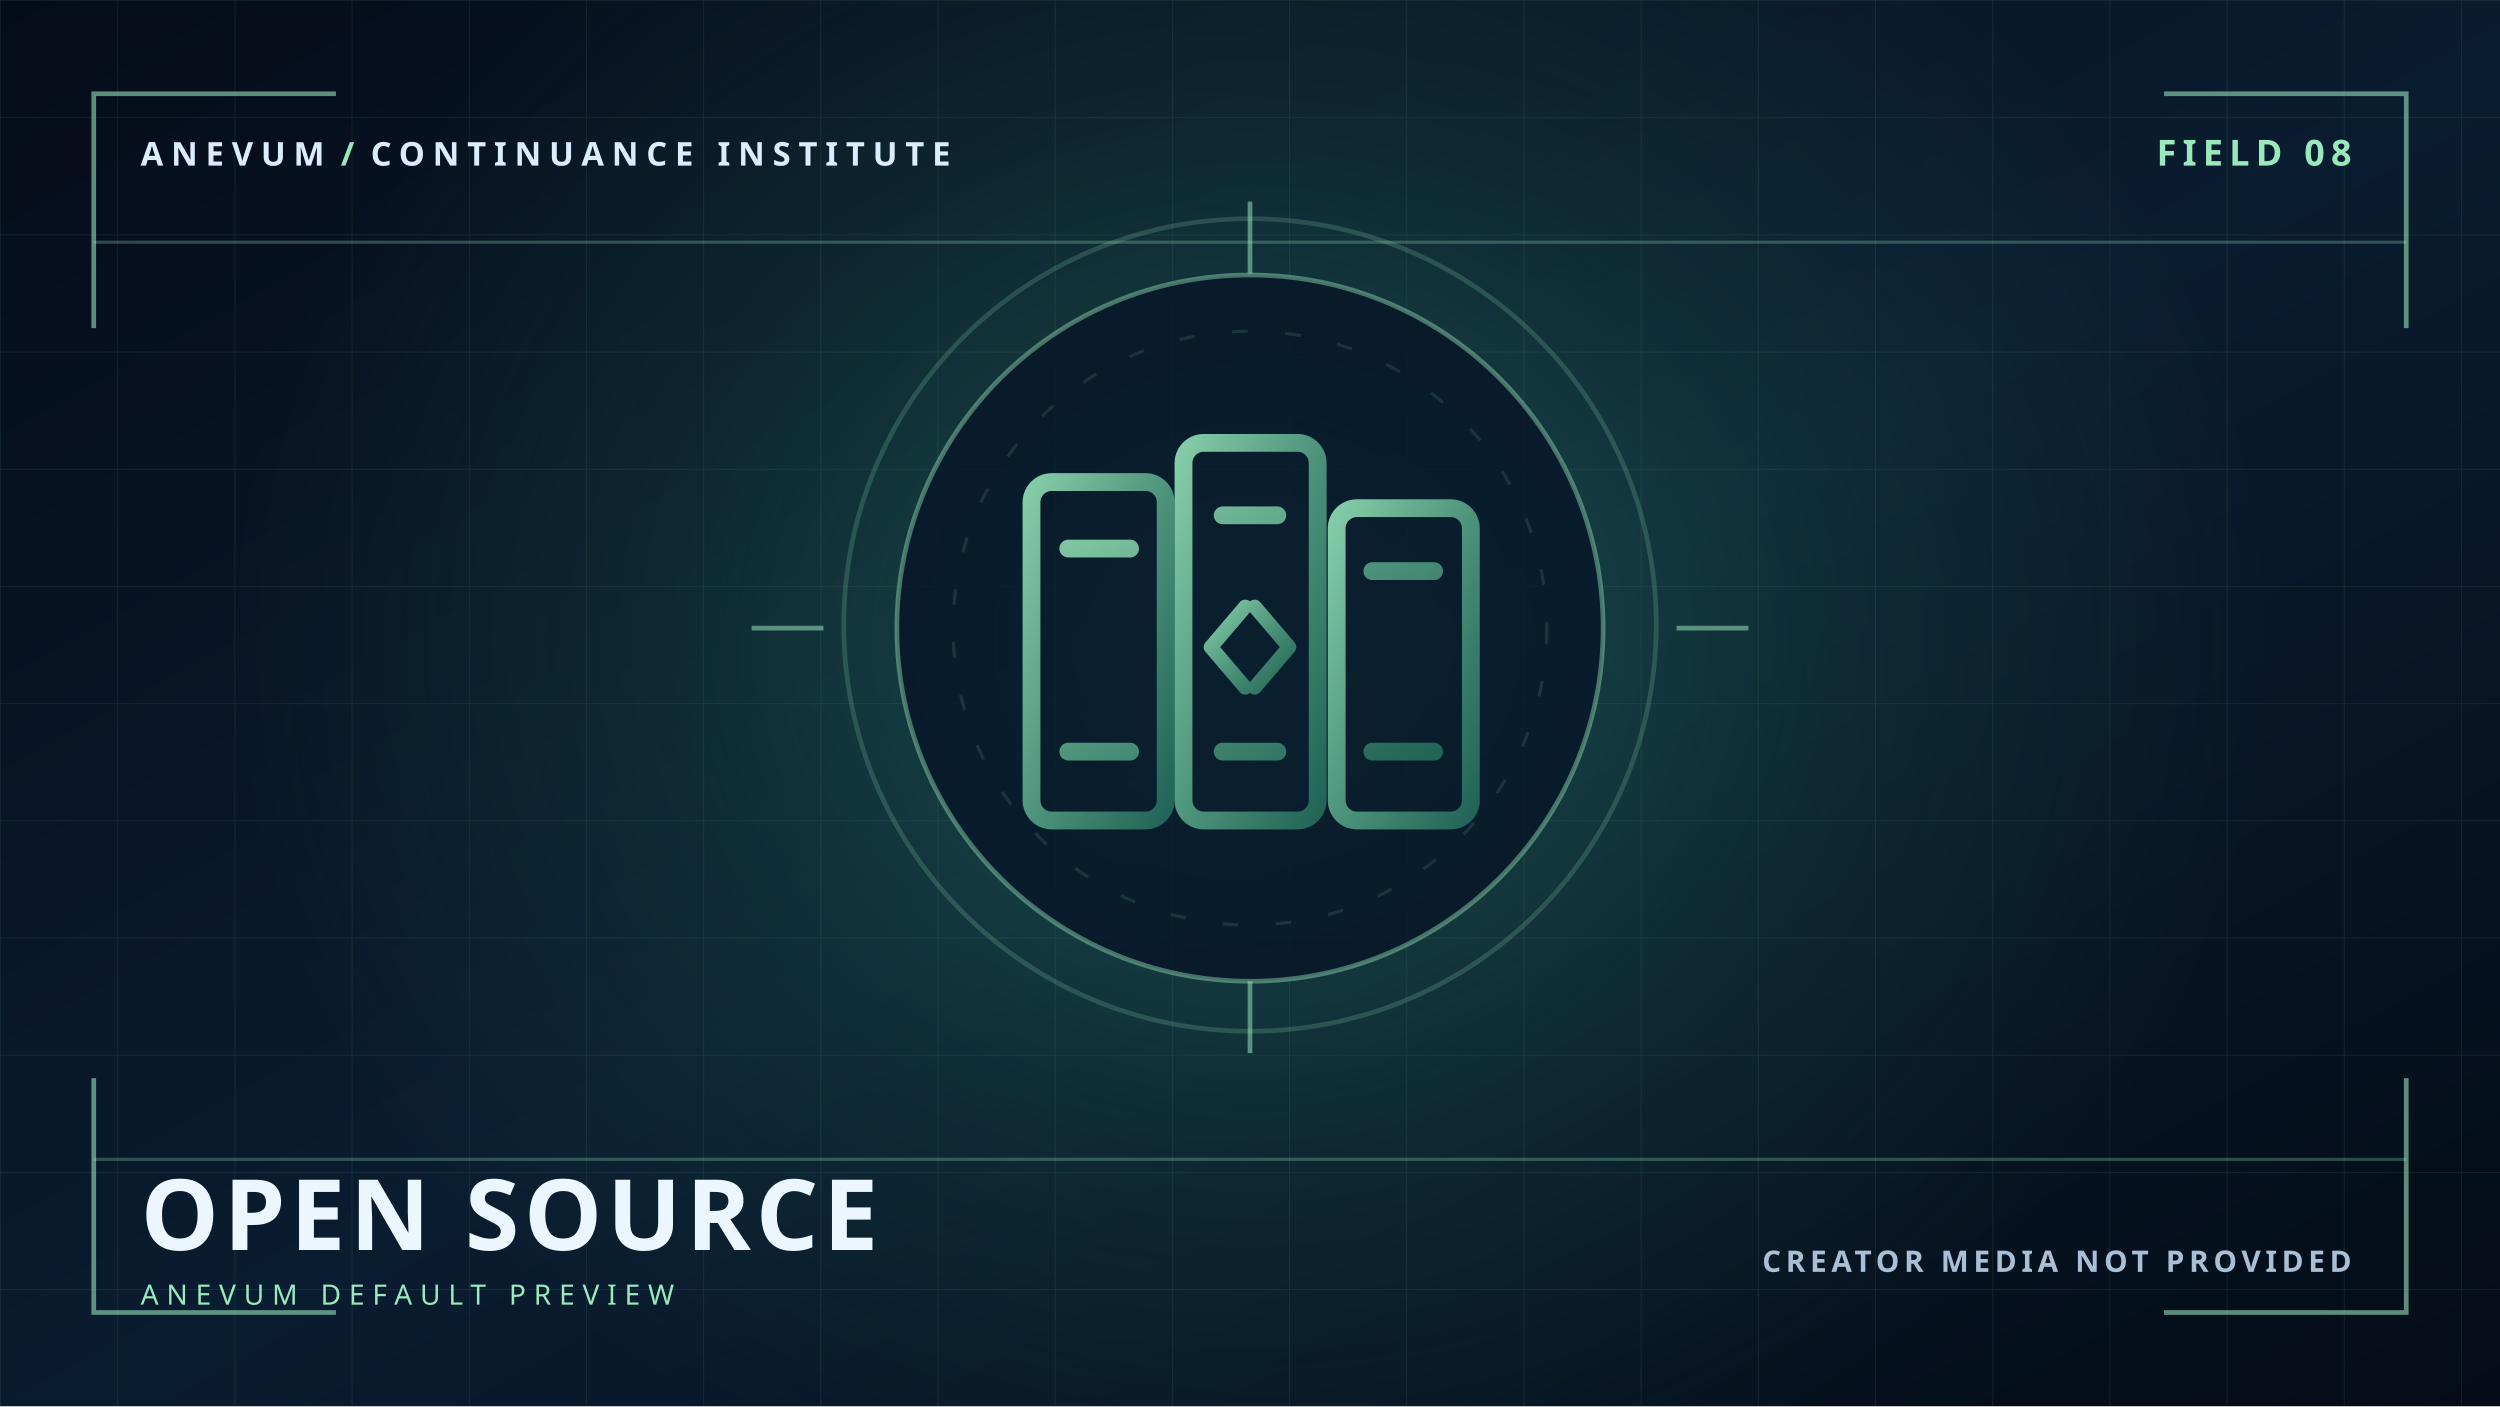
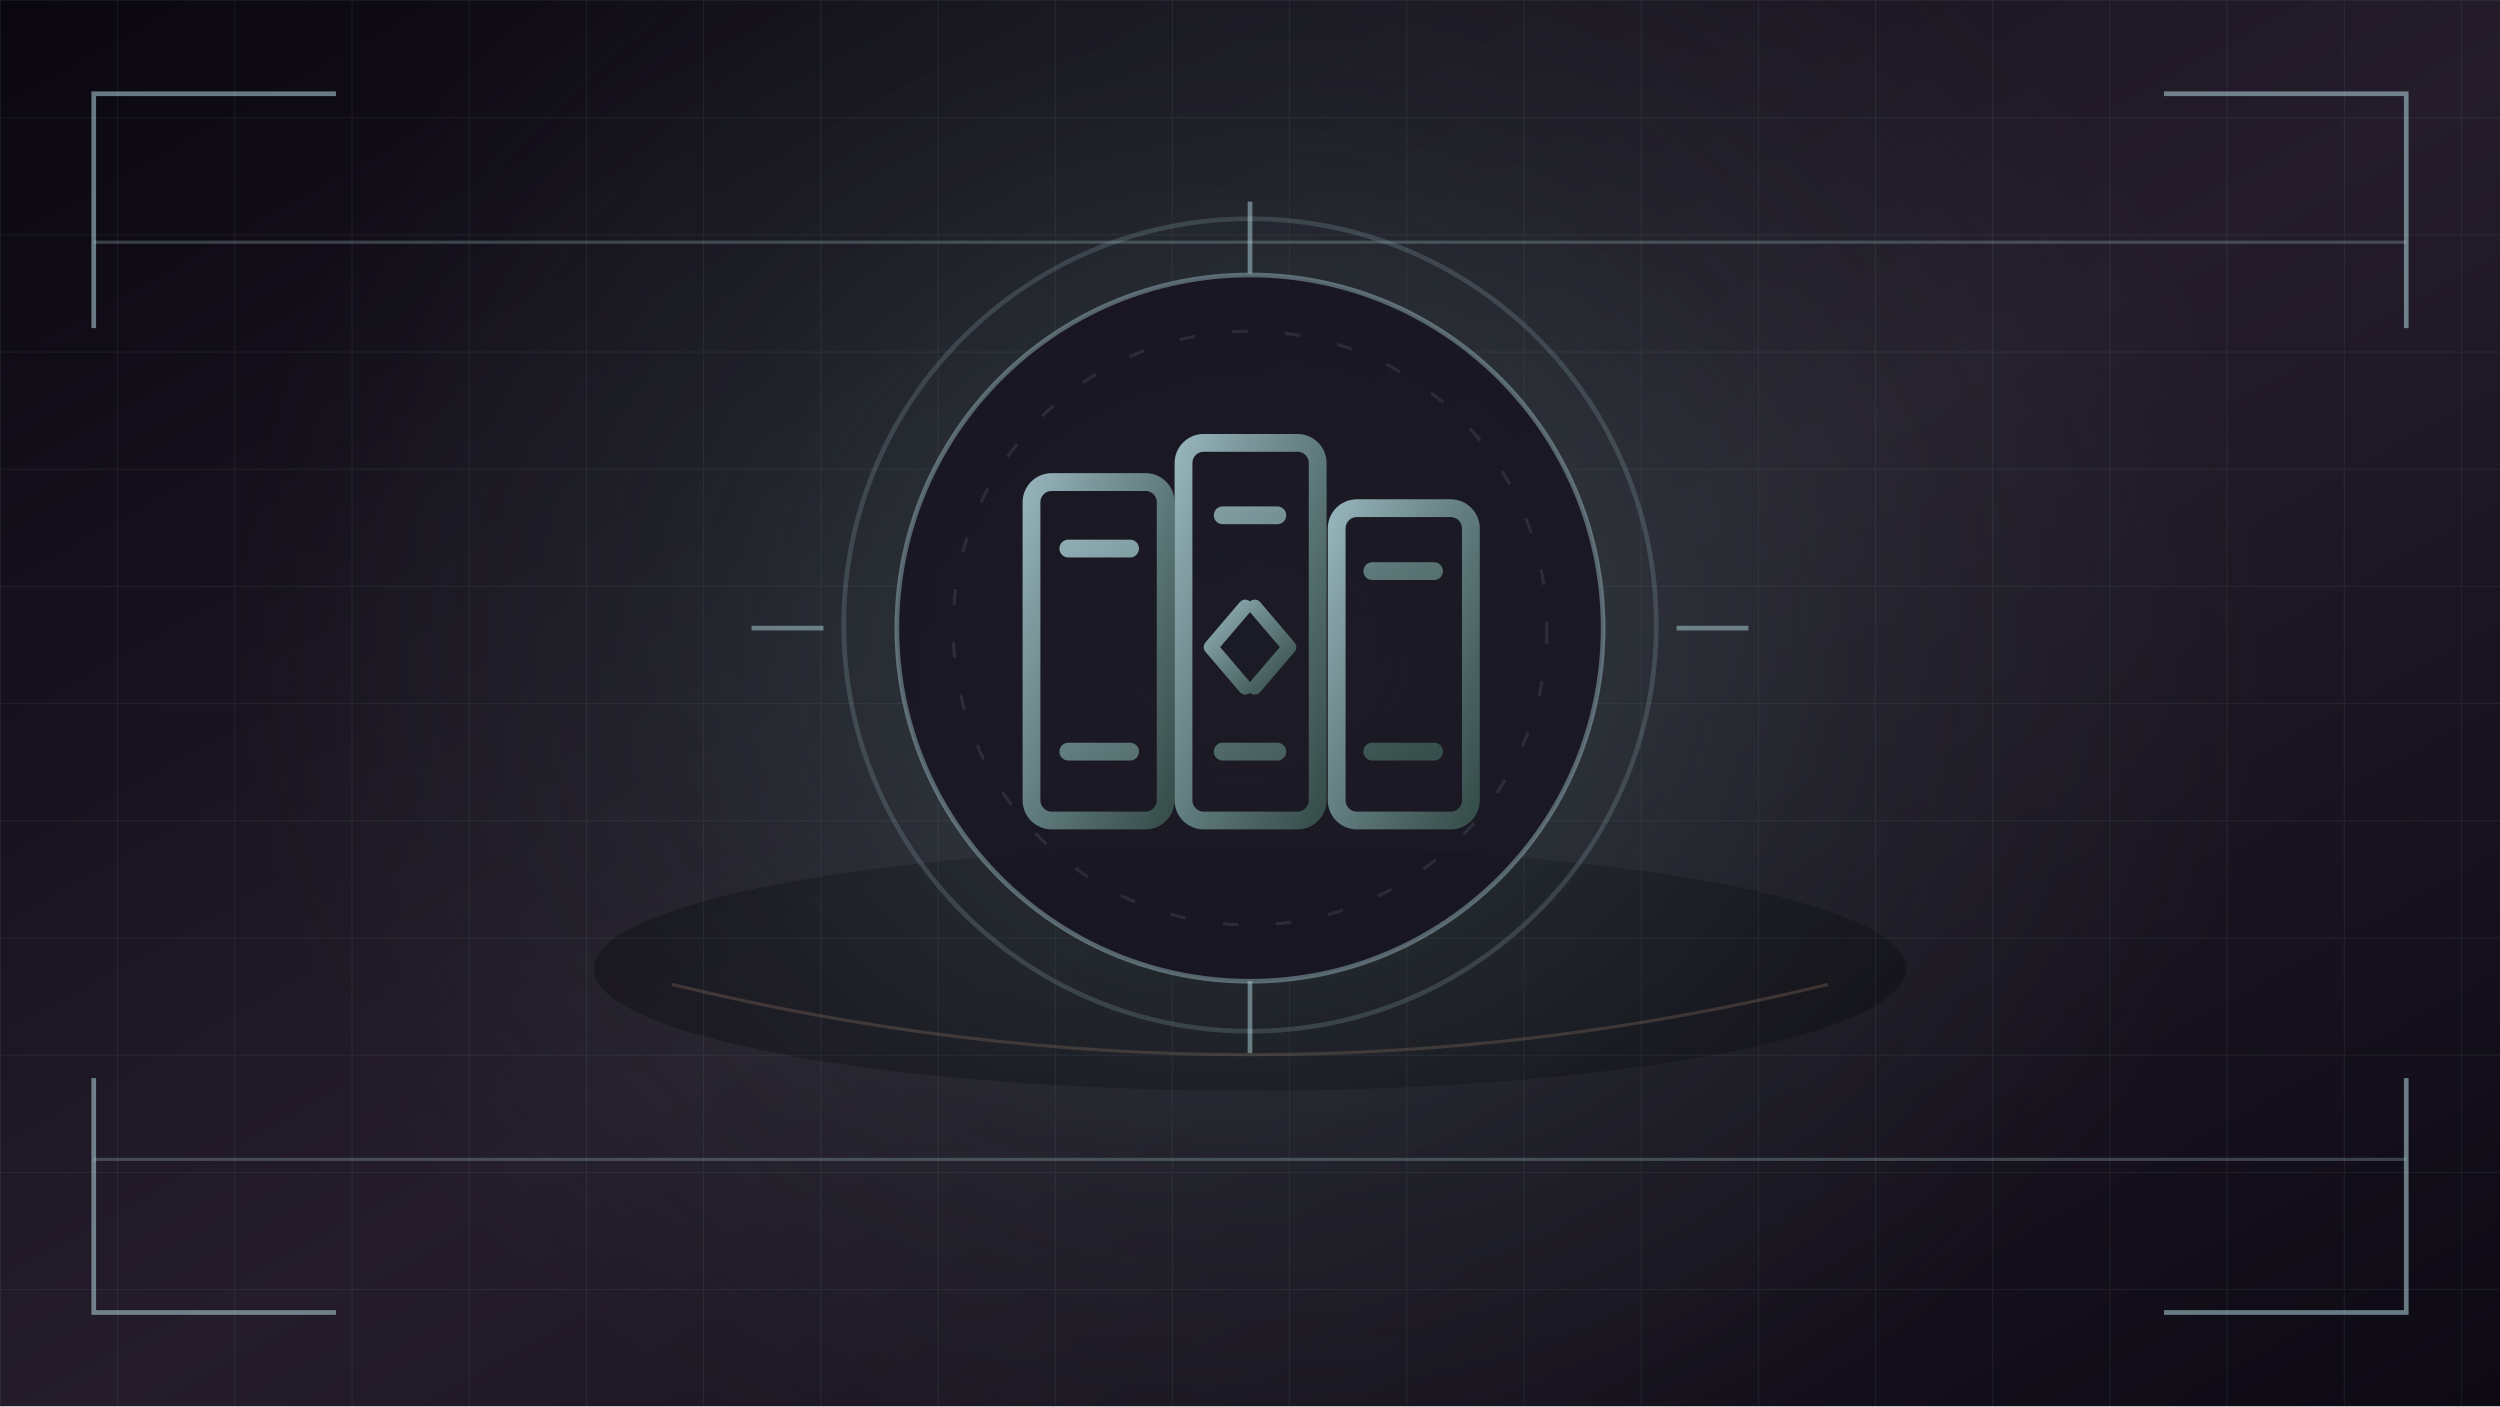
<svg xmlns="http://www.w3.org/2000/svg" width="1600" height="900" viewBox="0 0 1600 900" role="img" aria-labelledby="title desc">
  <defs>
    <linearGradient id="field" x1="0" y1="0" x2="1" y2="1">
-       <stop stop-color="#050c19" />
-       <stop offset=".52" stop-color="#0a1c30" />
-       <stop offset="1" stop-color="#040c17" />
+       <stop stop-color="#0a0710" />
+       <stop offset=".52" stop-color="#241c2a" />
+       <stop offset="1" stop-color="#0d0a14" />
    </linearGradient>
    <radialGradient id="illumination">
-       <stop stop-color="#2e876b" stop-opacity=".48" />
-       <stop offset=".58" stop-color="#2e876b" stop-opacity=".15" />
-       <stop offset="1" stop-color="#2e876b" stop-opacity="0" />
+       <stop stop-color="#45685e" stop-opacity=".48" />
+       <stop offset=".58" stop-color="#45685e" stop-opacity=".15" />
+       <stop offset="1" stop-color="#45685e" stop-opacity="0" />
    </radialGradient>
    <linearGradient id="hardware" x1="0" y1="0" x2="1" y2="1">
-       <stop stop-color="#99e9bd" stop-opacity=".86" />
-       <stop offset="1" stop-color="#2e876b" stop-opacity=".68" />
+       <stop stop-color="#a8cbd2" stop-opacity=".86" />
+       <stop offset="1" stop-color="#45685e" stop-opacity=".68" />
    </linearGradient>
    <pattern id="grid" width="75" height="75" patternUnits="userSpaceOnUse">
-       <path d="M75 0H0V75" fill="none" stroke="#99e9bd" stroke-opacity=".10" stroke-width="1" />
+       <path d="M75 0H0V75" fill="none" stroke="#a8cbd2" stroke-opacity=".10" stroke-width="1" />
    </pattern>
  </defs>
  <rect width="1600" height="900" fill="url(#field)" />
+   <ellipse cx="800" cy="620" rx="420" ry="78" fill="#020105" opacity=".38" />
+   <path d="M430 630Q800 720 1170 630" fill="none" stroke="#d2a57f" stroke-opacity=".22" stroke-width="2" />
  <rect width="1600" height="900" fill="url(#grid)" />
  <ellipse cx="800" cy="410" rx="660" ry="580" fill="url(#illumination)" />
-   <path d="M60 155H1540M60 742H1540" stroke="#99e9bd" stroke-opacity=".27" stroke-width="2" />
-   <path d="M60 210V60H215M1385 60H1540V210M60 690V840H215M1385 840H1540V690" fill="none" stroke="#99e9bd" stroke-opacity=".58" stroke-width="3" />
-   <path d="M540 400a260 260 0 0 1 520 0a260 260 0 0 1-520 0" fill="none" stroke="#99e9bd" stroke-opacity=".19" stroke-width="3" />
-   <circle cx="800" cy="402" r="226" fill="#071527" fill-opacity=".80" stroke="#99e9bd" stroke-opacity=".43" stroke-width="3" />
-   <circle cx="800" cy="402" r="190" fill="none" stroke="#99e9bd" stroke-opacity=".12" stroke-width="2" stroke-dasharray="10 24" />
-   <path d="M527 402H481M1119 402h-46M800 129V175m0 453v46" stroke="#99e9bd" stroke-opacity=".53" stroke-width="3" />
+   <path d="M60 155H1540M60 742H1540" stroke="#a8cbd2" stroke-opacity=".27" stroke-width="2" />
+   <path d="M60 210V60H215M1385 60H1540V210M60 690V840H215M1385 840H1540V690" fill="none" stroke="#a8cbd2" stroke-opacity=".58" stroke-width="3" />
+   <path d="M540 400a260 260 0 0 1 520 0a260 260 0 0 1-520 0" fill="none" stroke="#a8cbd2" stroke-opacity=".19" stroke-width="3" />
+   <circle cx="800" cy="402" r="226" fill="#16121e" fill-opacity=".80" stroke="#a8cbd2" stroke-opacity=".43" stroke-width="3" />
+   <circle cx="800" cy="402" r="190" fill="none" stroke="#a8cbd2" stroke-opacity=".12" stroke-width="2" stroke-dasharray="10 24" />
+   <path d="M527 402H481M1119 402h-46M800 129V175m0 453v46" stroke="#a8cbd2" stroke-opacity=".53" stroke-width="3" />
  <g transform="translate(800 402) scale(.76)" stroke="url(#hardware)" stroke-width="15" stroke-linecap="round" stroke-linejoin="round" fill="none">
    <rect x="-184" y="-123" width="113" height="285" rx="17" />
    <rect x="-56" y="-156" width="113" height="318" rx="17" />
    <rect x="73" y="-101" width="113" height="263" rx="17" />
    <path d="M-153-67h52M-23-95h46m80 47h52M-153 104h52M-23 104h46m80 0h52" />
    <path d="m-4-18-29 34 29 34m8-68 29 34L4 50" stroke-width="12" />
  </g>
-   <text x="90" y="106" font-family="system-ui, sans-serif" font-size="21" font-weight="700" letter-spacing="5" fill="#dcecff">ANEVUM <tspan fill="#99e9bd">/</tspan> CONTINUANCE INSTITUTE</text>
-   <text x="1505" y="106" font-family="system-ui, sans-serif" font-size="23" font-weight="700" text-anchor="end" letter-spacing="4" fill="#99e9bd">FIELD 08</text>
-   <text x="90" y="800" font-family="system-ui, sans-serif" font-size="63" font-weight="750" letter-spacing="3" fill="#ecf6ff">OPEN SOURCE</text>
-   <text x="90" y="835" font-family="system-ui, sans-serif" font-size="18" letter-spacing="5" fill="#99e9bd">ANEVUM DEFAULT PREVIEW</text>
-   <text x="1505" y="814" font-family="system-ui, sans-serif" font-size="19" font-weight="650" text-anchor="end" letter-spacing="3" fill="#a8bfd5">CREATOR MEDIA NOT PROVIDED</text>
</svg>
